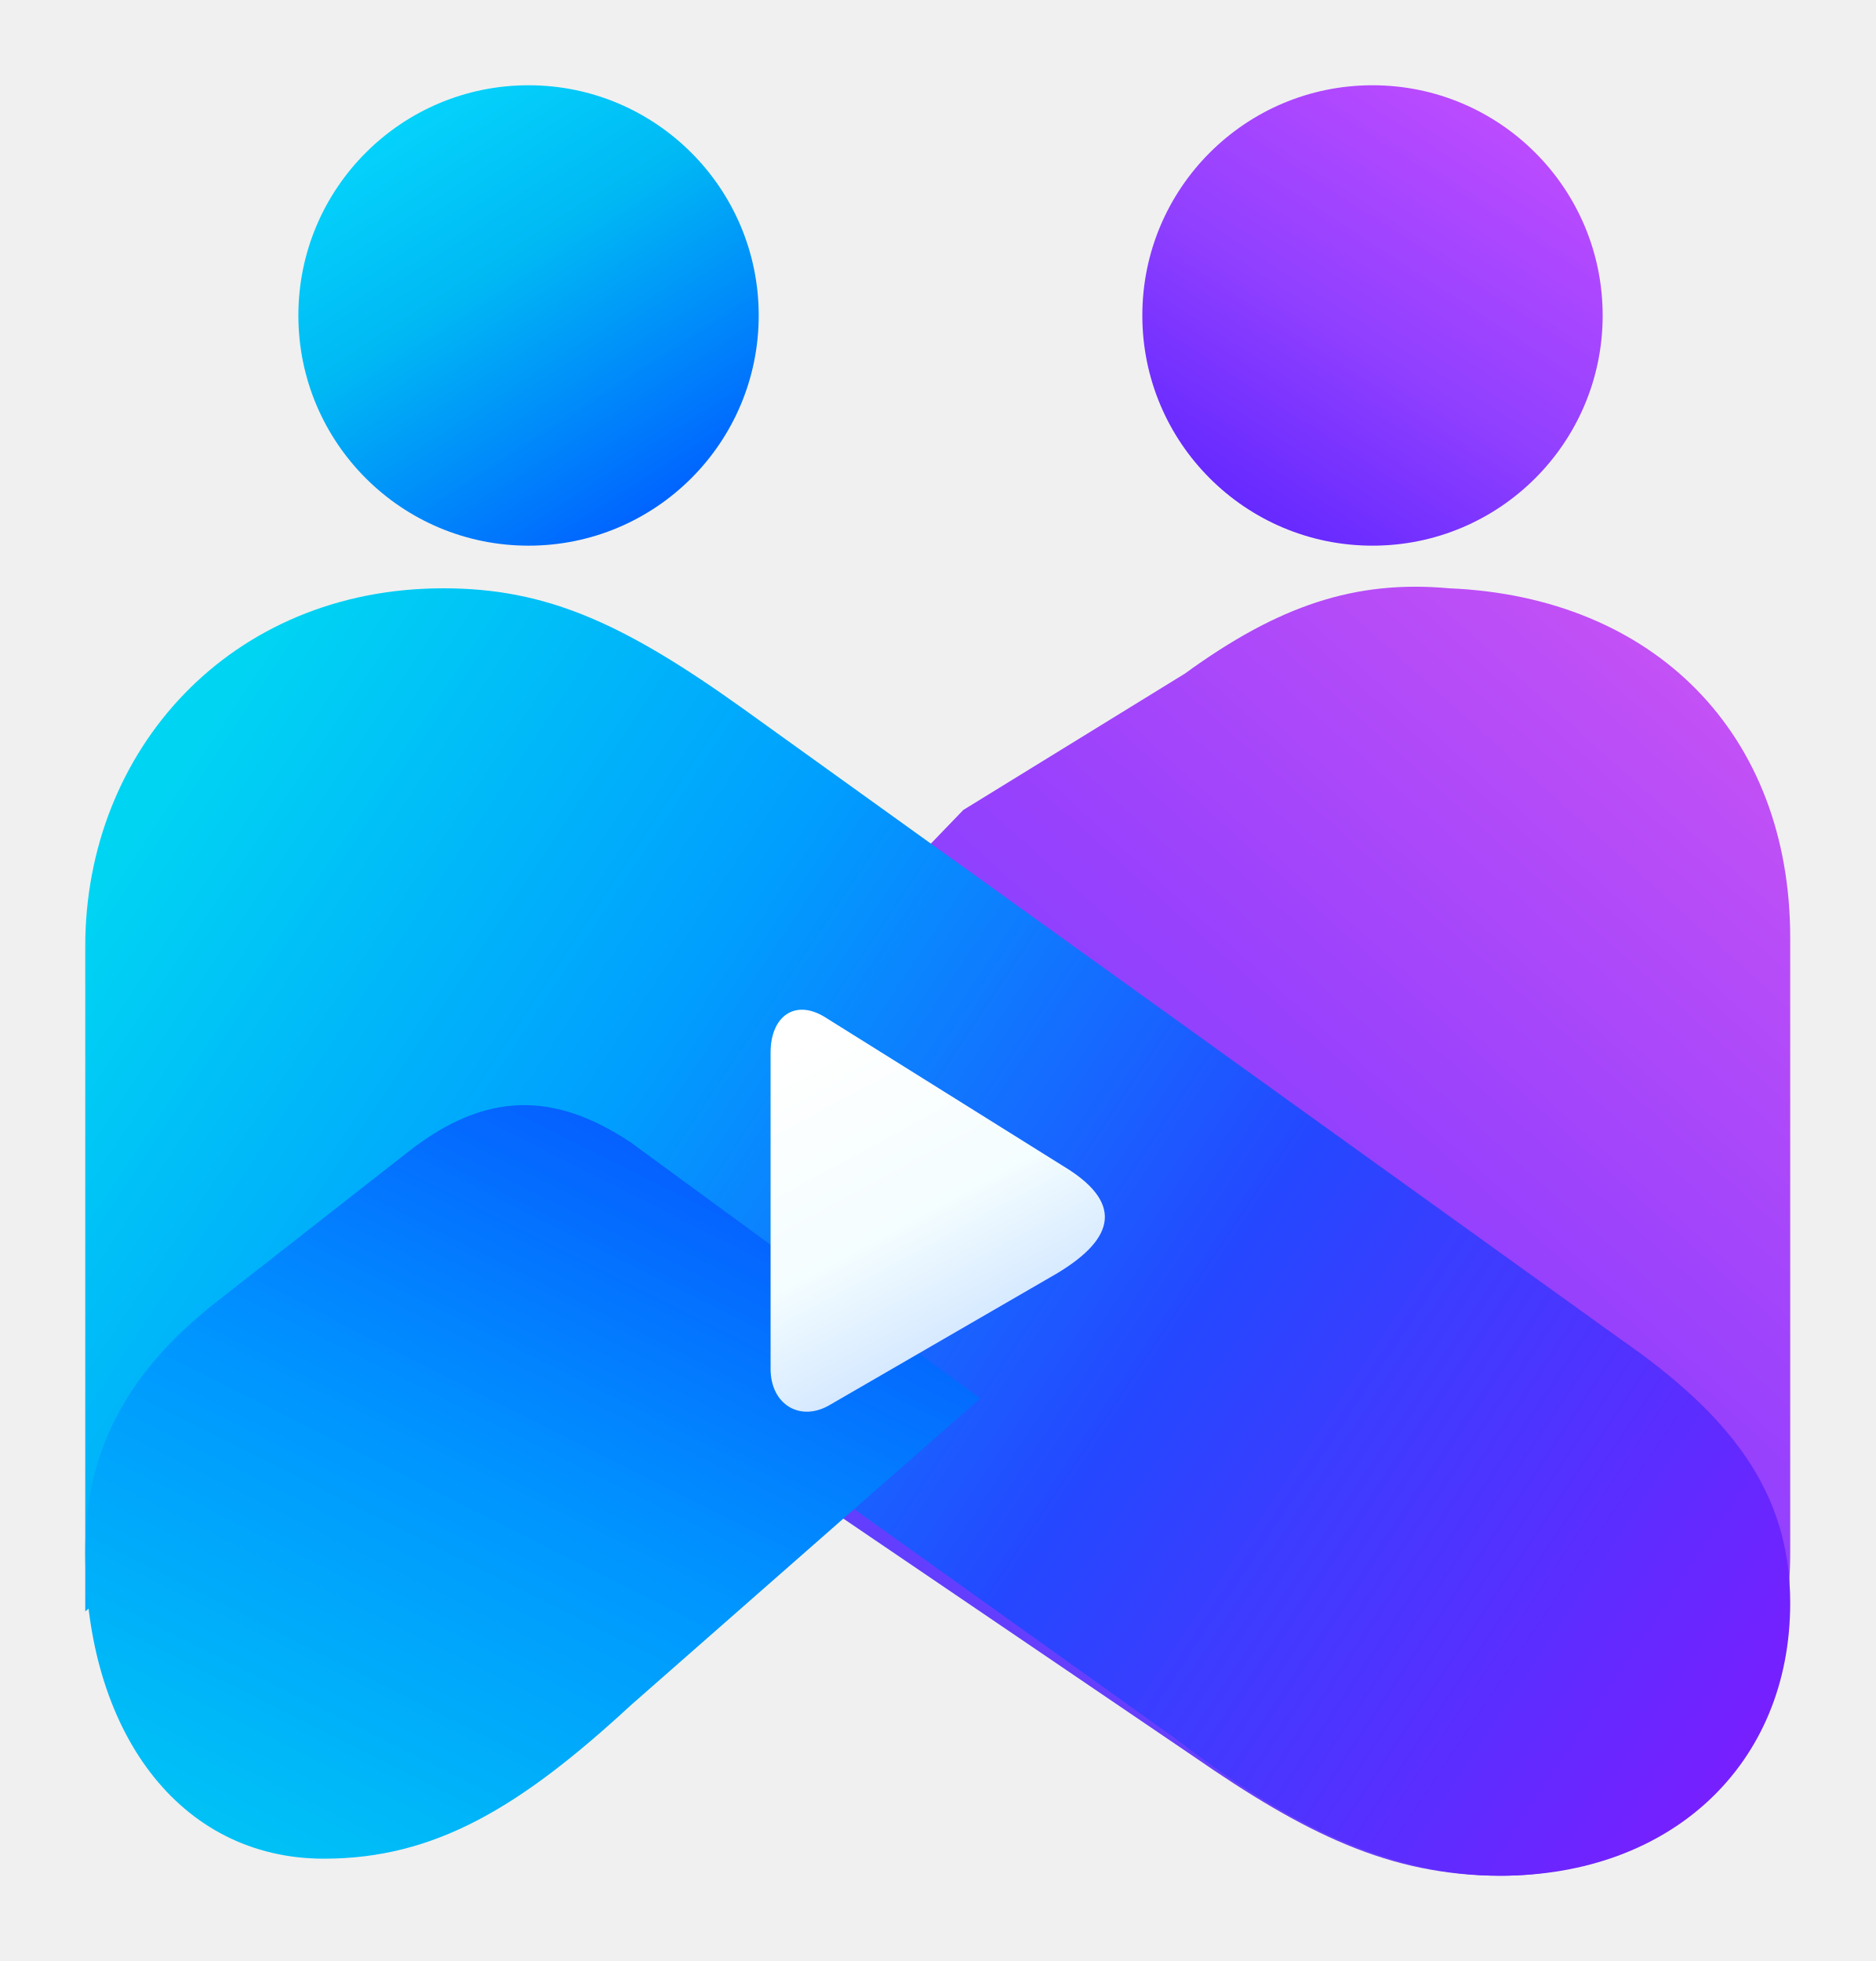
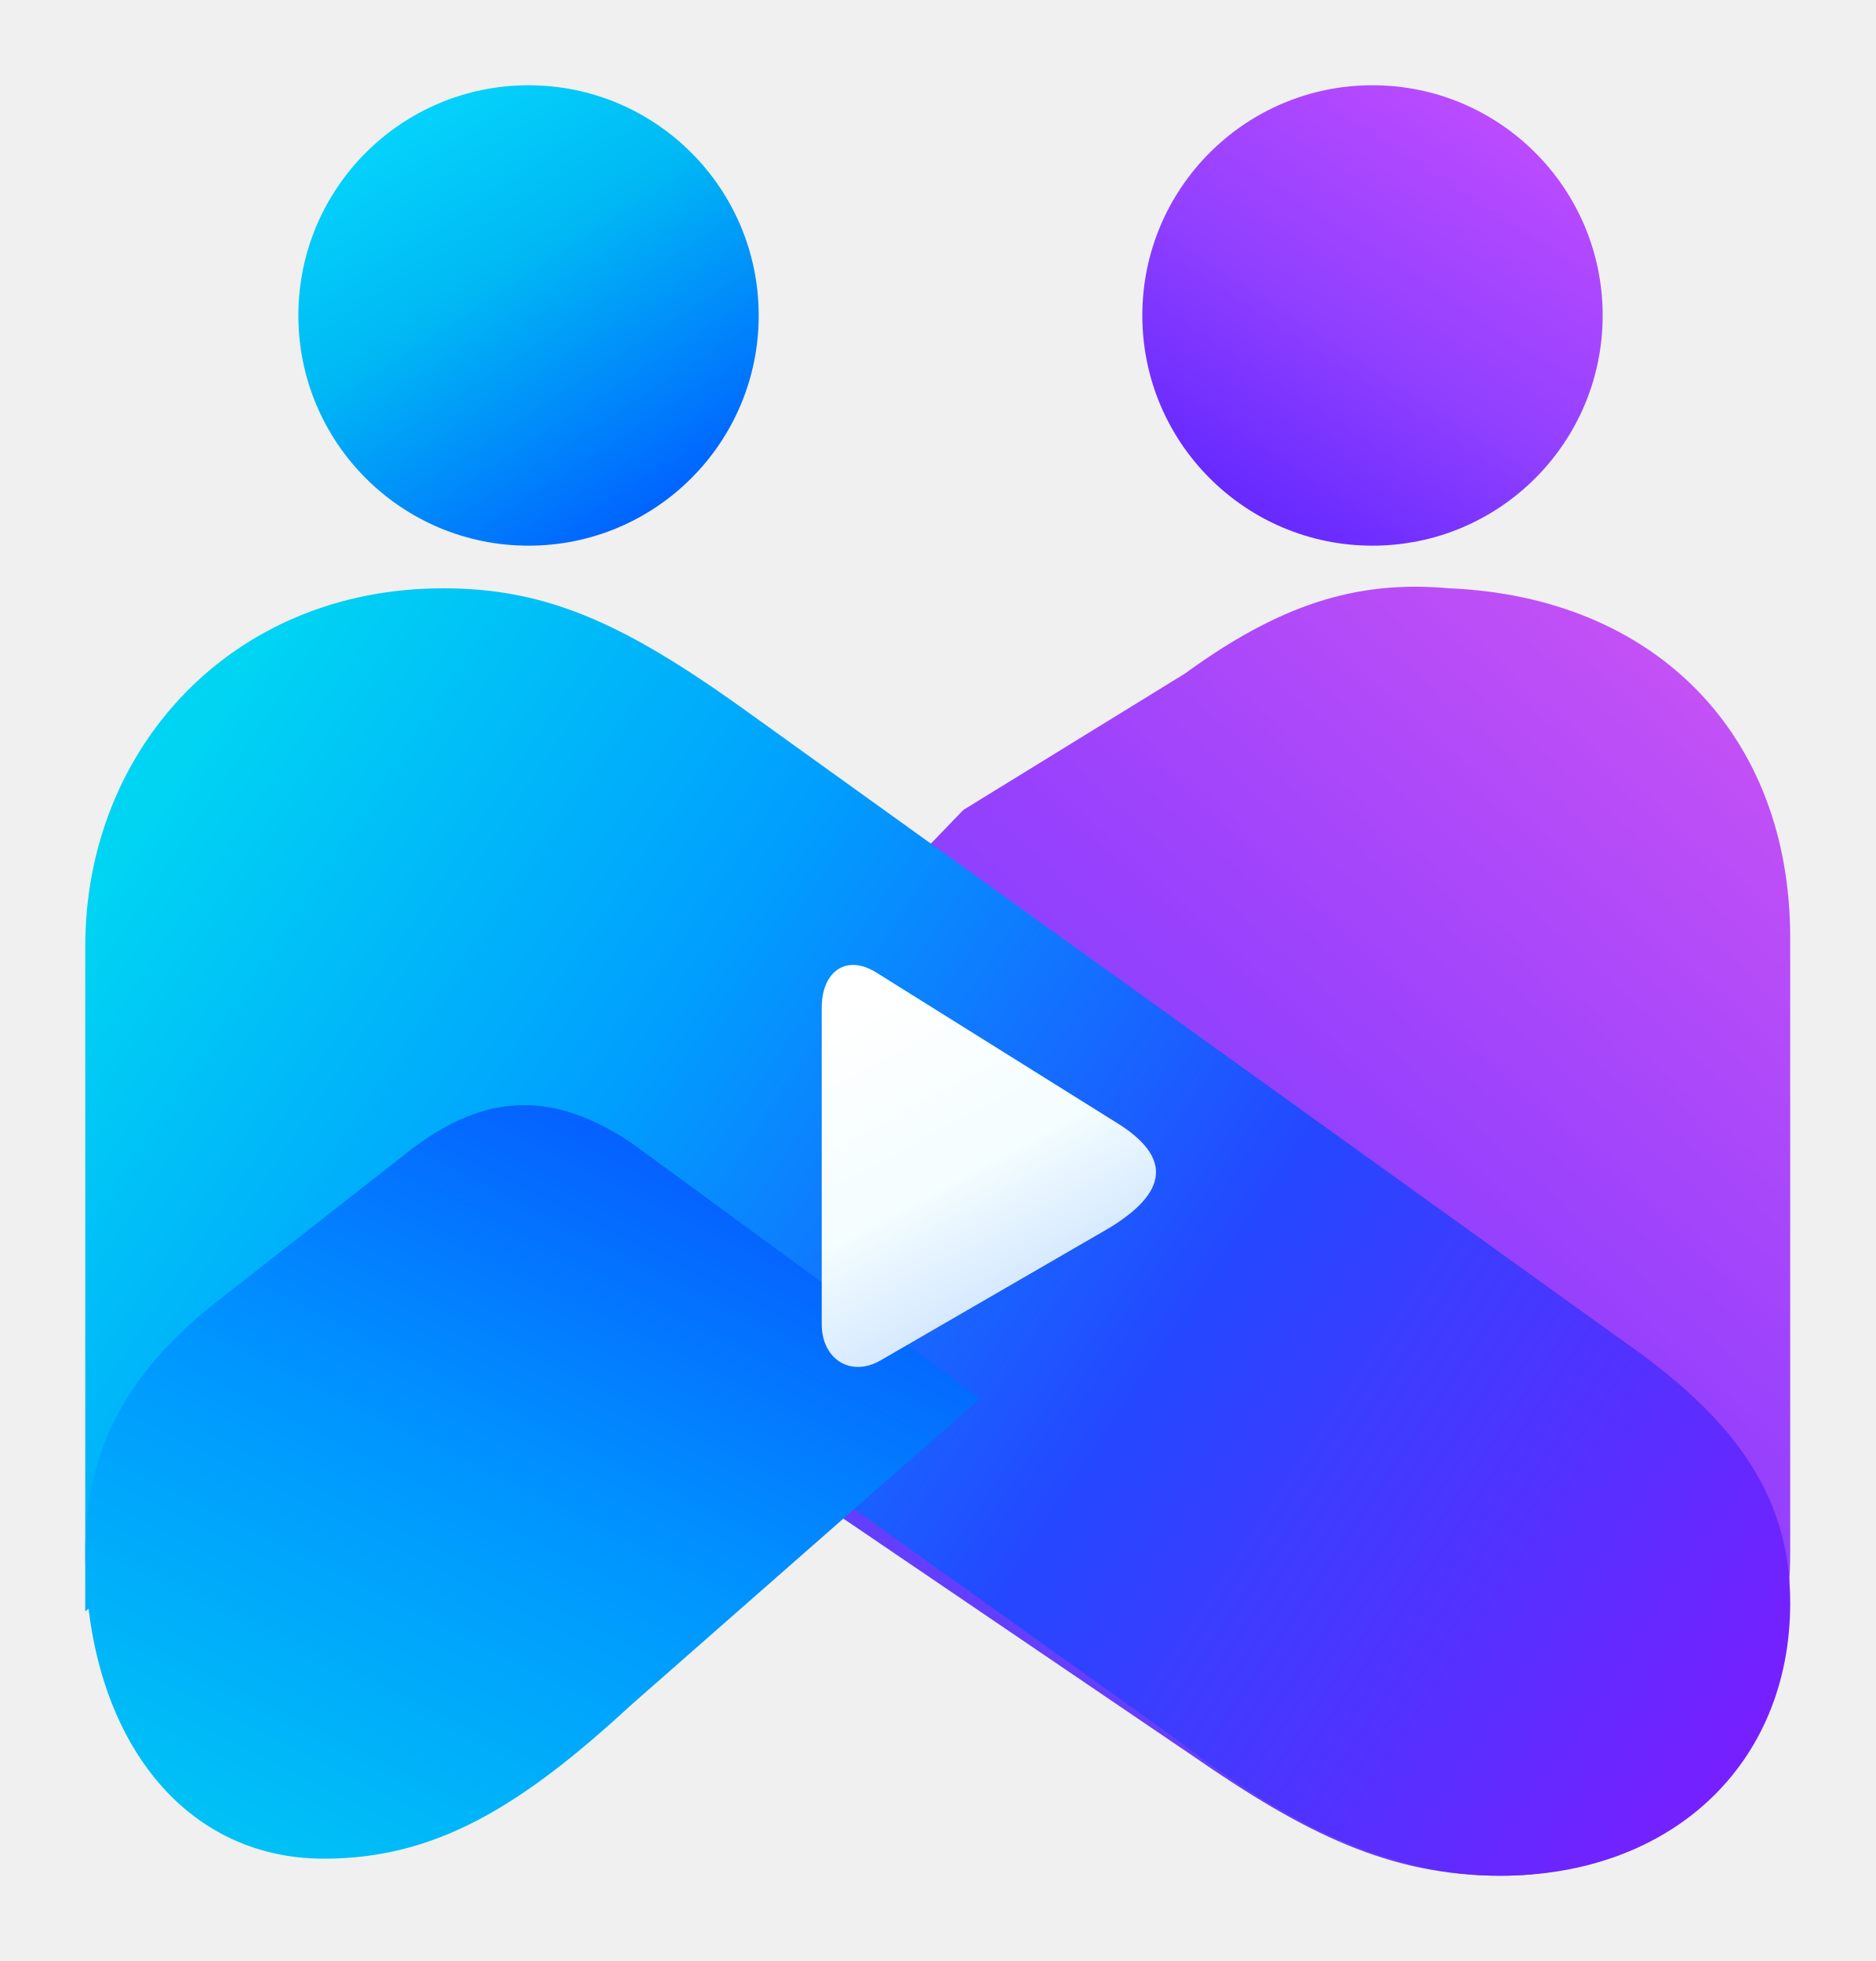
<svg xmlns="http://www.w3.org/2000/svg" xmlns:xlink="http://www.w3.org/1999/xlink" width="220" height="230" viewBox="0 0 220 230" role="img" aria-labelledby="title desc">
  <defs>
    <linearGradient id="cyanHead" x1="0" y1="0" x2=".65" y2="1">
      <stop stop-color="#06DFFF" />
      <stop offset=".48" stop-color="#00B9F4" />
      <stop offset="1" stop-color="#0064FF" />
    </linearGradient>
    <linearGradient id="purpleHead" x1=".85" y1="0" x2=".2" y2="1">
      <stop stop-color="#C34DFF" />
      <stop offset=".55" stop-color="#9140FF" />
      <stop offset="1" stop-color="#5E25FF" />
    </linearGradient>
    <linearGradient id="backRibbon" x1="1" y1="0" x2=".1" y2="1">
      <stop stop-color="#CE55F4" />
      <stop offset=".38" stop-color="#9841FD" />
      <stop offset="1" stop-color="#413CFF" />
    </linearGradient>
    <linearGradient id="frontRibbon" gradientUnits="userSpaceOnUse" x1="8" y1="84" x2="188" y2="204">
      <stop stop-color="#00D4F3" />
      <stop offset=".3" stop-color="#009EFE" />
      <stop offset=".62" stop-color="#2448FF" />
      <stop offset="1" stop-color="#7620FF" />
    </linearGradient>
    <linearGradient id="leftFold" x1=".2" y1="1" x2=".8" y2="0">
      <stop stop-color="#00C2F6" />
      <stop offset=".48" stop-color="#0095FF" />
      <stop offset="1" stop-color="#0751FF" />
    </linearGradient>
    <linearGradient id="play" x1=".3" y1="0" x2=".75" y2="1">
      <stop stop-color="#FFFFFF" />
      <stop offset=".48" stop-color="#F4FDFF" />
      <stop offset="1" stop-color="#BDD9FF" />
    </linearGradient>
    <linearGradient id="whiteBack" x1=".7" y1="0" x2=".4" y2="1">
      <stop stop-color="#FFFFFF" />
      <stop offset="1" stop-color="#D2DCFF" />
    </linearGradient>
    <linearGradient id="whiteFront" x1="0" y1="0" x2="1" y2="1">
      <stop stop-color="#FFFFFF" />
      <stop offset=".44" stop-color="#EBF6FF" />
      <stop offset="1" stop-color="#B1D8FF" />
    </linearGradient>
    <linearGradient id="whiteFold" x1="0" y1="1" x2="1" y2="0">
      <stop stop-color="#FFFFFF" />
      <stop offset="1" stop-color="#B6DCFF" />
    </linearGradient>
    <linearGradient id="wordSpace" x1="0" y1=".15" x2="1" y2=".85">
      <stop stop-color="#00B8F4" />
      <stop offset=".32" stop-color="#0071FF" />
      <stop offset=".63" stop-color="#4C35FF" />
      <stop offset="1" stop-color="#9515F5" />
    </linearGradient>
    <linearGradient id="wordSpaceBright" x1="0" y1="0" x2="1" y2="1">
      <stop stop-color="#18D0FF" />
      <stop offset=".34" stop-color="#2B92FF" />
      <stop offset=".72" stop-color="#8866FF" />
      <stop offset="1" stop-color="#C279FF" />
    </linearGradient>
    <linearGradient id="appWhite" x1="0" y1="0" x2="1" y2="1">
      <stop stop-color="#FFFFFF" />
      <stop offset="1" stop-color="#F3F6FF" />
    </linearGradient>
    <linearGradient id="appDark" x1="0" y1="0" x2="1" y2="1">
      <stop stop-color="#15233F" />
      <stop offset="1" stop-color="#070C22" />
    </linearGradient>
    <linearGradient id="appBlue" x1=".1" y1="0" x2=".9" y2="1">
      <stop stop-color="#00CFF8" />
      <stop offset=".42" stop-color="#008EFF" />
      <stop offset="1" stop-color="#0446FF" />
    </linearGradient>
    <linearGradient id="appViolet" x1="0" y1="0" x2="1" y2="1">
      <stop stop-color="#AE70FF" />
      <stop offset=".4" stop-color="#8743FF" />
      <stop offset="1" stop-color="#5913EF" />
    </linearGradient>
    <linearGradient id="appOutline" x1="0" y1="1" x2="1" y2="0">
      <stop stop-color="#008BFF" />
      <stop offset=".45" stop-color="#3C3CFF" />
      <stop offset="1" stop-color="#B02DFF" />
    </linearGradient>
    <linearGradient id="darkBoard" x1="0" y1="0" x2="1" y2="1">
      <stop stop-color="#030914" />
      <stop offset=".6" stop-color="#09152D" />
      <stop offset="1" stop-color="#0B0922" />
    </linearGradient>
    <linearGradient id="glassPanel" x1="0" y1="0" x2="1" y2="1">
      <stop stop-color="#203559" stop-opacity=".72" />
      <stop offset="1" stop-color="#172043" stop-opacity=".45" />
    </linearGradient>
    <radialGradient id="glowCyan">
      <stop stop-color="#00BDFF" stop-opacity=".38" />
      <stop offset=".45" stop-color="#008CFF" stop-opacity=".13" />
      <stop offset="1" stop-color="#008CFF" stop-opacity="0" />
    </radialGradient>
    <radialGradient id="glowPurple">
      <stop stop-color="#853EFF" stop-opacity=".36" />
      <stop offset=".45" stop-color="#7538FF" stop-opacity=".14" />
      <stop offset="1" stop-color="#7538FF" stop-opacity="0" />
    </radialGradient>
    <radialGradient id="glowWhite">
      <stop stop-color="#FFFFFF" stop-opacity=".7" />
      <stop offset="1" stop-color="#FFFFFF" stop-opacity="0" />
    </radialGradient>
    <g id="mark-color">
      <circle cx="52" cy="27" r="27" fill="url(#cyanHead)" />
      <circle cx="151" cy="27" r="27" fill="url(#purpleHead)" />
      <path fill="url(#backRibbon)" d="M103 85 129 69C140 61 149 58 160 59C184 60 200 76 200 100V172C200 195 186 210 166 210C153 210 143 205 130 196L49 141Z" />
      <path fill="url(#frontRibbon)" d="M42 59C54 59 63 63 77 73L180 147C193 156 200 165 200 178C200 197 186 210 166 210C153 210 141 204 128 194L65 149C53 141 44 142 33 151L0 179V101C0 78 17 59 42 59Z" />
      <path fill="url(#leftFold)" d="M0 172C0 160 5 151 15 143L38 125C47 118 55 118 64 124L105 154 64 190C51 202 41 208 28 208C11 208 0 193 0 172Z" />
-       <path fill="url(#play)" d="M86.693 109.25C83.193 107.15 80.393 109.25 80.393 113.45V150.55C80.393 154.75 83.893 156.85 87.393 154.75L113.993 139.35C120.993 135.15 121.693 130.95 114.693 126.75L86.693 109.25Z" />
+       <path fill="url(#play)" d="M92.693 104.0C89.193 101.9 86.393 104.0 86.393 108.2V145.3C86.393 149.5 89.893 151.6 93.393 149.5L119.993 134.1C126.993 129.9 127.693 125.7 120.693 121.5L92.693 104.0Z" />
    </g>
    <g id="mark-pearl">
      <circle cx="52" cy="27" r="27" fill="#FFF" />
      <circle cx="151" cy="27" r="27" fill="#FFF" />
      <path fill="url(#whiteBack)" d="M103 85 129 69C140 61 149 58 160 59C184 60 200 76 200 100V172C200 195 186 210 166 210C153 210 143 205 130 196L49 141Z" />
      <path fill="url(#whiteFront)" d="M42 59C54 59 63 63 77 73L180 147C193 156 200 165 200 178C200 197 186 210 166 210C153 210 141 204 128 194L65 149C53 141 44 142 33 151L0 179V101C0 78 17 59 42 59Z" />
      <path fill="url(#whiteFold)" d="M0 172C0 160 5 151 15 143L38 125C47 118 55 118 64 124L105 154 64 190C51 202 41 208 28 208C11 208 0 193 0 172Z" />
-       <path fill="#FFFFFF" d="M86.693 109.25C83.193 107.15 80.393 109.25 80.393 113.45V150.55C80.393 154.75 83.893 156.85 87.393 154.75L113.993 139.35C120.993 135.15 121.693 130.95 114.693 126.75L86.693 109.25Z" />
+       <path fill="#FFFFFF" d="M92.693 104.0C89.193 101.9 86.393 104.0 86.393 108.2V145.3C86.393 149.5 89.893 151.6 93.393 149.5L119.993 134.1C126.993 129.9 127.693 125.7 120.693 121.5L92.693 104.0Z" />
    </g>
    <g id="mark-white">
      <circle cx="52" cy="27" r="27" fill="#FFF" />
      <circle cx="151" cy="27" r="27" fill="#FFF" />
-       <path fill="#FFF" fill-rule="evenodd" d="M42 59C55 59 64 65 77 73L102 91 129 69C140 61 149 58 160 59C184 60 200 76 200 100V172C200 195 186 210 166 210C152 210 140 204 127 194L101 175 64 190C51 202 41 208 28 208C11 208 0 193 0 172V101C0 78 17 59 42 59Z M86.693 109.25C83.193 107.15 80.393 109.25 80.393 113.45V150.55C80.393 154.75 83.893 156.85 87.393 154.75L113.993 139.35C120.993 135.15 121.693 130.95 114.693 126.75L86.693 109.25Z" />
+       <path fill="#FFF" fill-rule="evenodd" d="M42 59C55 59 64 65 77 73L102 91 129 69C140 61 149 58 160 59C184 60 200 76 200 100V172C200 195 186 210 166 210C152 210 140 204 127 194L101 175 64 190C51 202 41 208 28 208C11 208 0 193 0 172V101C0 78 17 59 42 59Z M92.693 104.0C89.193 101.9 86.393 104.0 86.393 108.2V145.3C86.393 149.5 89.893 151.6 93.393 149.5L119.993 134.1C126.993 129.9 127.693 125.7 120.693 121.5L92.693 104.0Z" />
    </g>
    <g id="mark-navy">
      <circle cx="52" cy="27" r="27" fill="#111A34" />
      <circle cx="151" cy="27" r="27" fill="#111A34" />
-       <path fill="#111A34" fill-rule="evenodd" d="M42 59C55 59 64 65 77 73L102 91 129 69C140 61 149 58 160 59C184 60 200 76 200 100V172C200 195 186 210 166 210C152 210 140 204 127 194L101 175 64 190C51 202 41 208 28 208C11 208 0 193 0 172V101C0 78 17 59 42 59Z M86.693 109.25C83.193 107.15 80.393 109.25 80.393 113.45V150.55C80.393 154.75 83.893 156.85 87.393 154.75L113.993 139.35C120.993 135.15 121.693 130.95 114.693 126.75L86.693 109.25Z" />
+       <path fill="#111A34" fill-rule="evenodd" d="M42 59C55 59 64 65 77 73L102 91 129 69C140 61 149 58 160 59C184 60 200 76 200 100V172C200 195 186 210 166 210C152 210 140 204 127 194L101 175 64 190C51 202 41 208 28 208C11 208 0 193 0 172V101C0 78 17 59 42 59Z M92.693 104.0C89.193 101.9 86.393 104.0 86.393 108.2V145.3C86.393 149.5 89.893 151.6 93.393 149.5L119.993 134.1C126.993 129.9 127.693 125.7 120.693 121.5L92.693 104.0Z" />
    </g>
  </defs>
  <use href="#mark-color" xlink:href="#mark-color" transform="translate(10 10) scale(1.0)" />
</svg>
